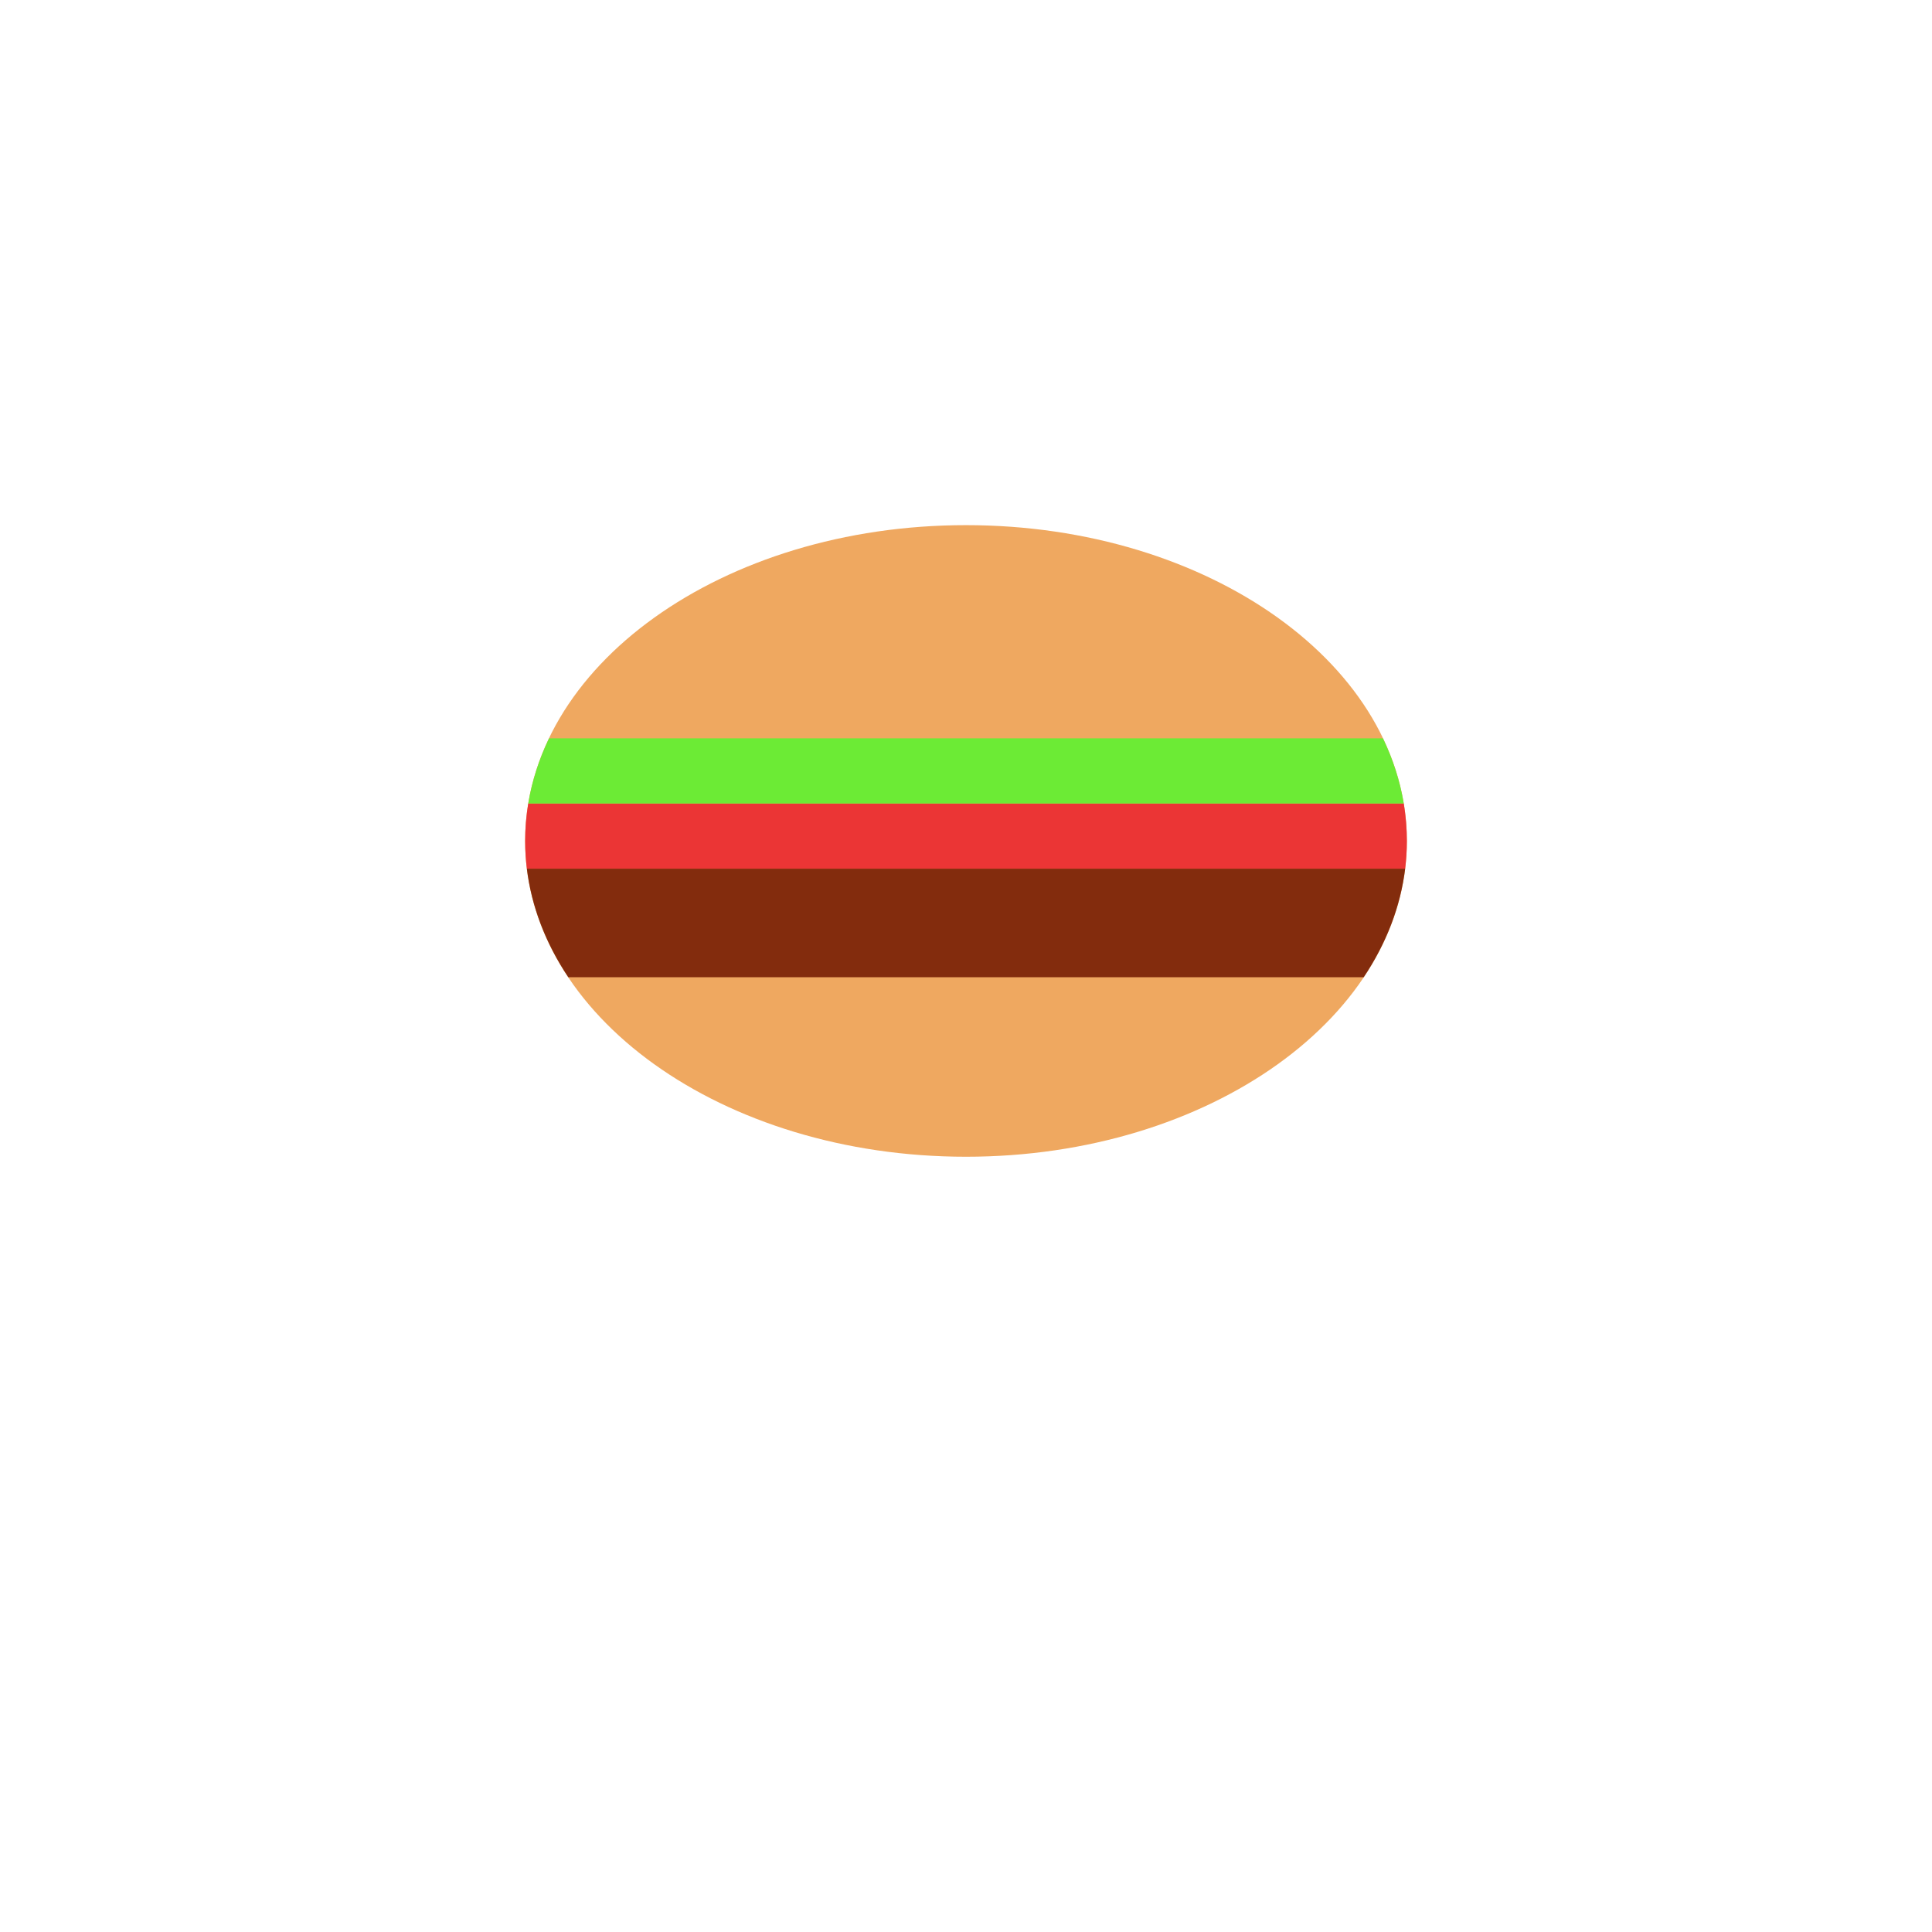
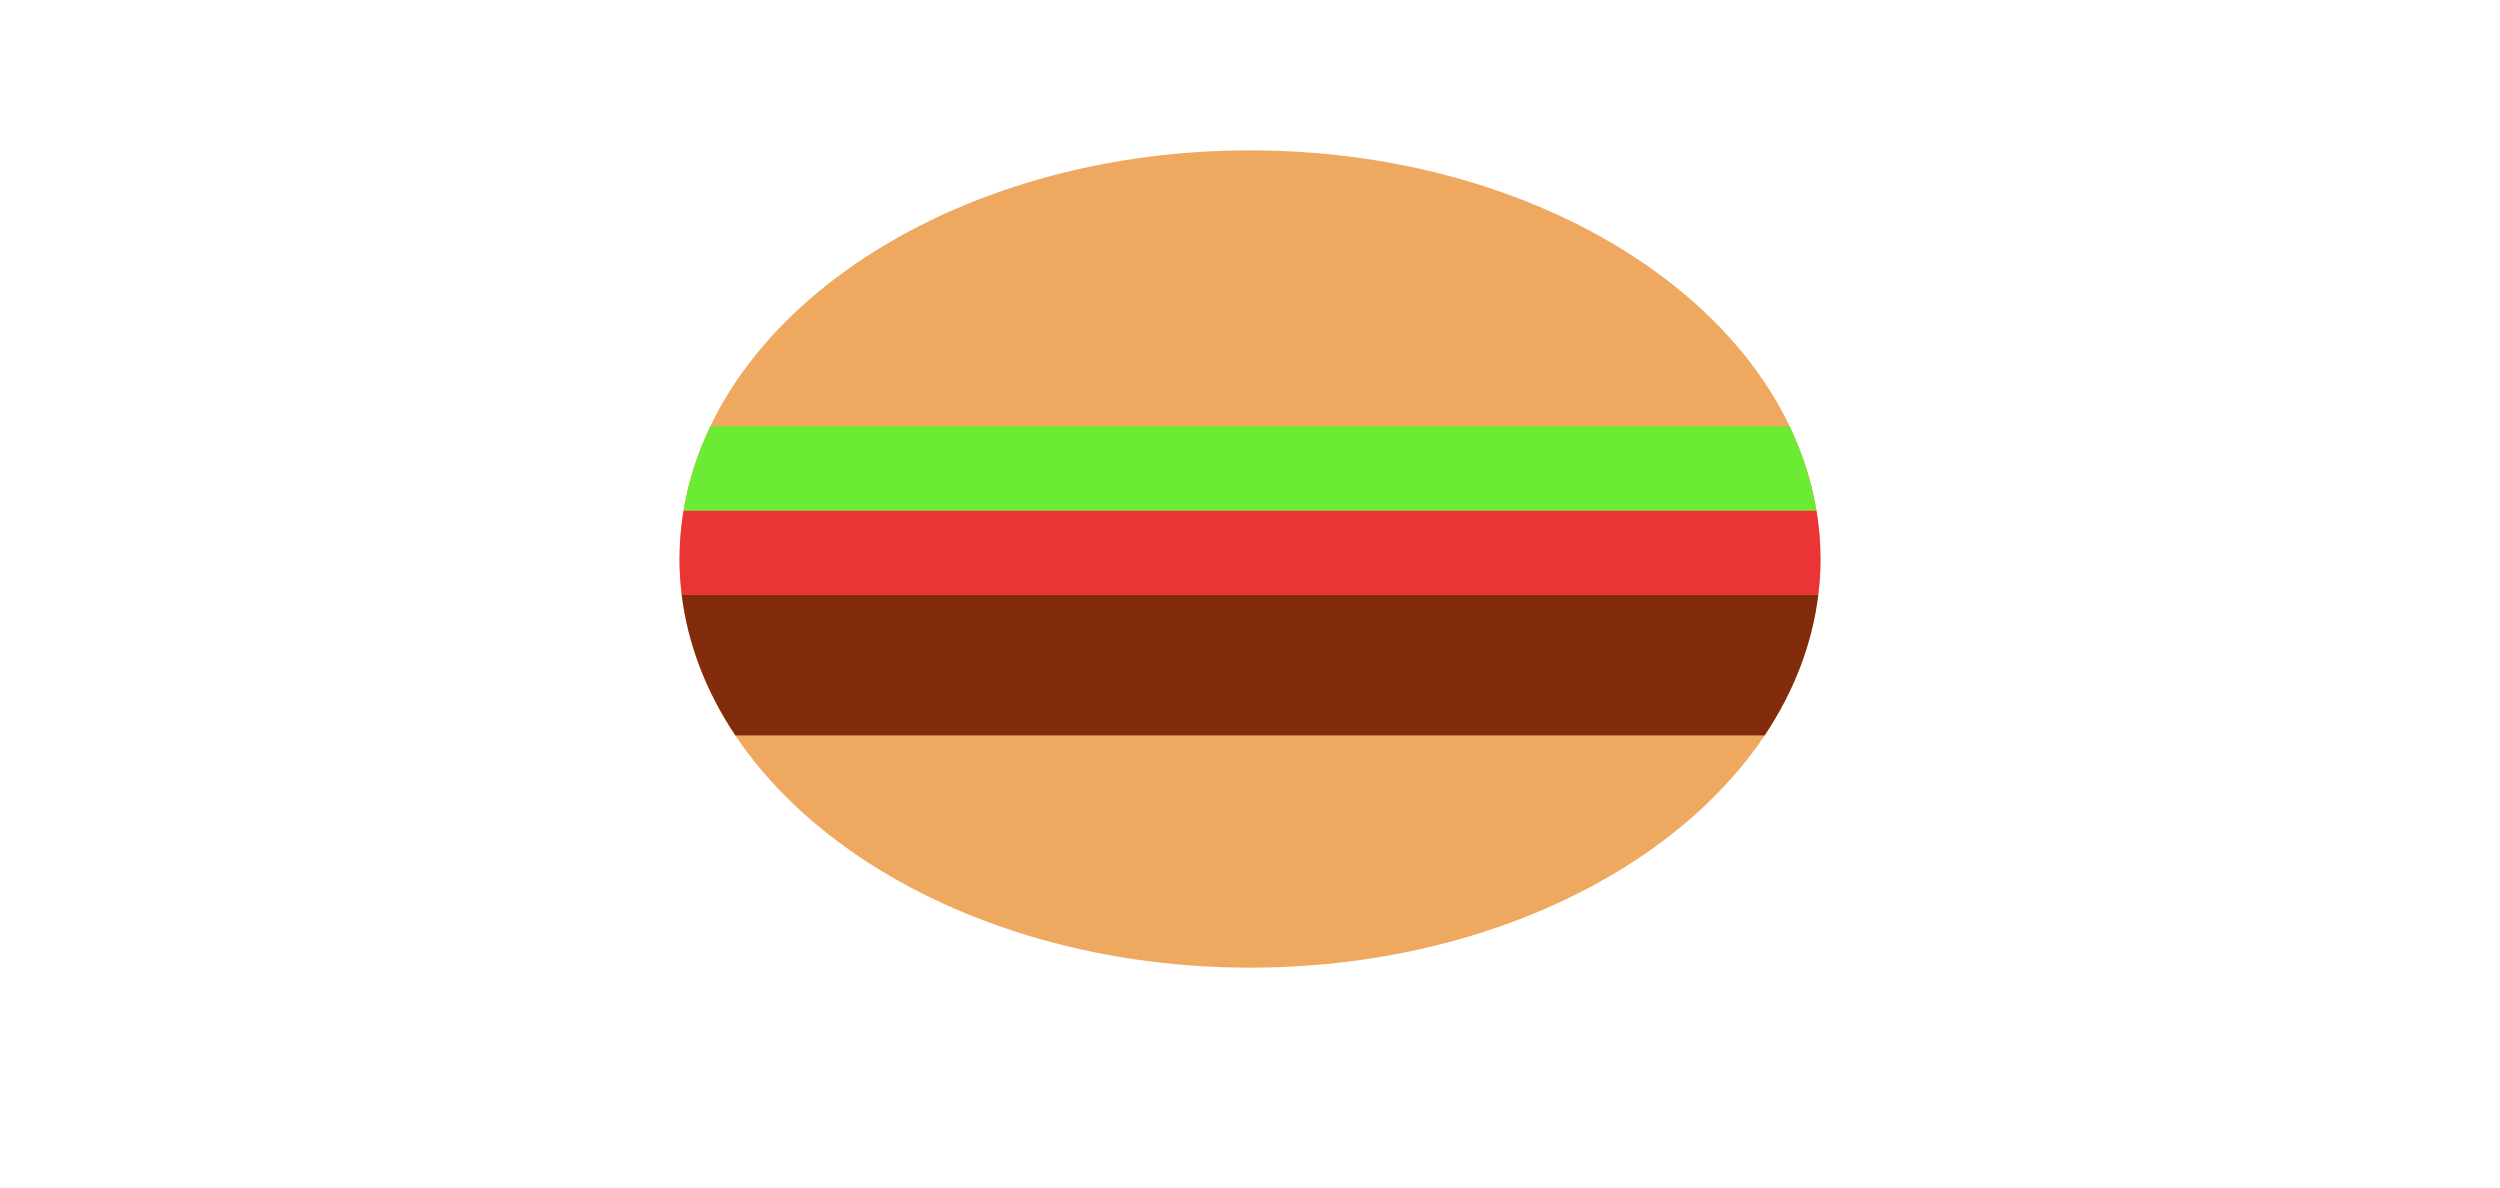
- <svg xmlns="http://www.w3.org/2000/svg" width="200mm" height="200mm" viewBox="0 0 200 200" version="1.1" id="svg1">
+ <svg xmlns="http://www.w3.org/2000/svg" width="200mm" height="95mm" viewBox="0 0 200 95" version="1.1" id="svg1">
  <defs id="defs1" />
  <g id="layer1">
-     <g id="g1" transform="matrix(1,0,0,0.7163324,0,15.4209)">
+     <g id="g1" transform="matrix(1,0,0,0.7163324,0,-26.91245)">
      <circle style="display:inline;fill:#efa860;fill-opacity:1;stroke:none;stroke-width:2;stroke-dasharray:none;stroke-opacity:1" id="path1" cx="100" cy="100" r="45.637" />
      <path id="rect1" style="fill:#eb3535;fill-opacity:1;stroke:none;stroke-width:2;stroke-dasharray:none;stroke-opacity:1" d="m 54.685,94.59 a 45.637,45.637 0 0 0 -0.322,5.41 45.637,45.637 0 0 0 0.176,4.005 h 90.923 a 45.637,45.637 0 0 0 0.176,-4.005 45.637,45.637 0 0 0 -0.322,-5.41 z" />
      <path id="rect1-3" style="fill:#832c0d;fill-opacity:1;stroke:none;stroke-width:2.582;stroke-dasharray:none;stroke-opacity:1" d="m 54.539,104.006 a 45.637,45.637 0 0 0 4.293,15.692 h 82.336 a 45.637,45.637 0 0 0 4.294,-15.692 z" />
      <path id="rect1-1" style="fill:#6ceb35;fill-opacity:1;stroke:none;stroke-width:2;stroke-dasharray:none;stroke-opacity:1" d="m 56.837,85.175 a 45.637,45.637 0 0 0 -2.153,9.415 h 90.631 a 45.637,45.637 0 0 0 -2.153,-9.415 z" />
    </g>
  </g>
</svg>
